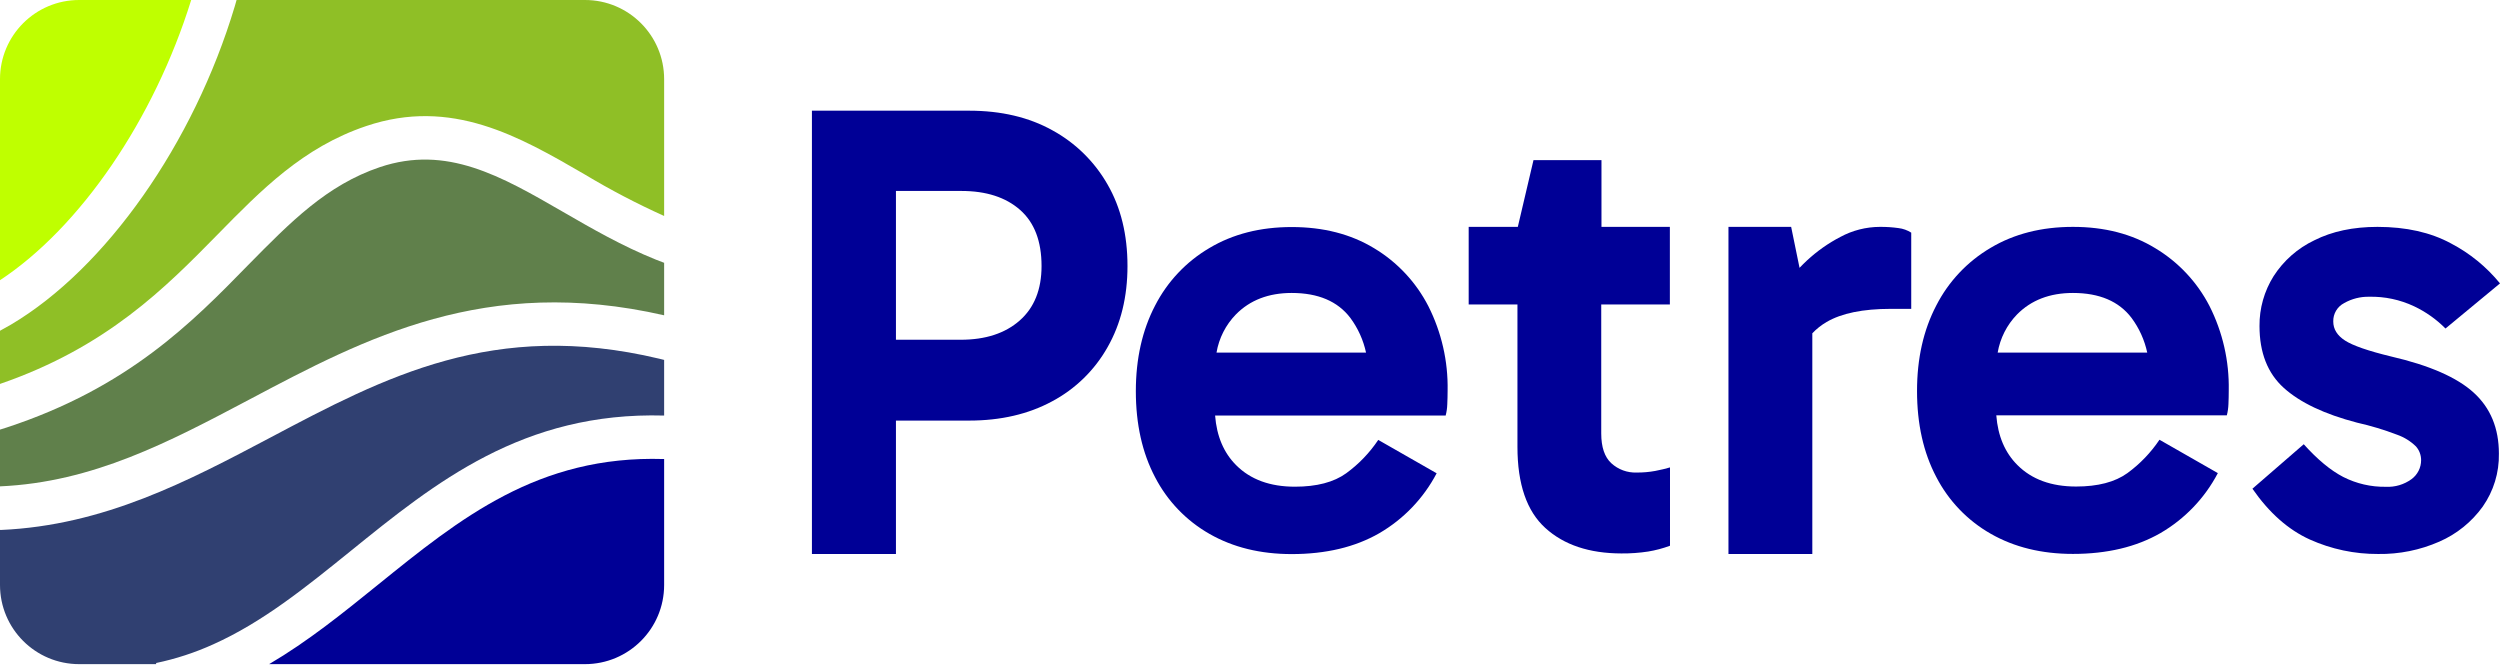
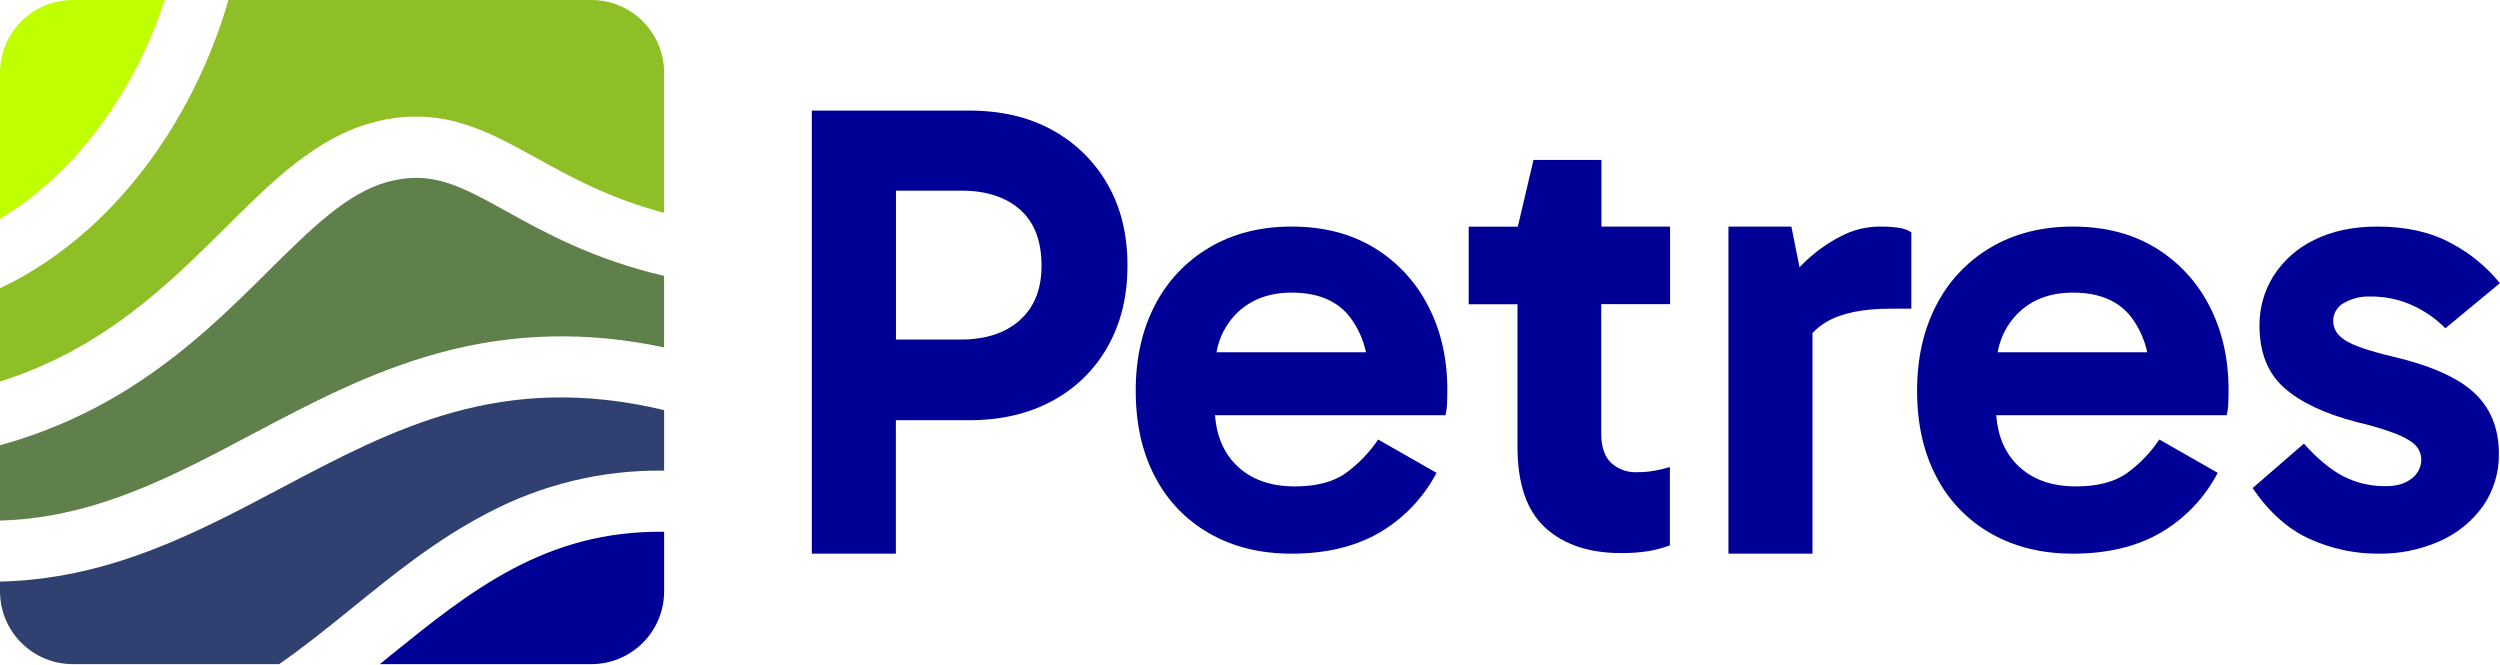
- <svg xmlns="http://www.w3.org/2000/svg" viewBox="0 0 745.33 198">
+ <svg xmlns="http://www.w3.org/2000/svg" viewBox="0 0 922.12 244.96">
  <defs>
    <clipPath id="a" transform="translate(0 0)">
-       <rect width="198" height="198" rx="23.6" fill="none" />
+       <rect width="244.96" height="244.96" rx="26.85" fill="none" />
    </clipPath>
  </defs>
-   <path d="M313.77,38.86Q303.26,33,288.91,33H242.06V165.16h25.05V125.39h21.8q14.14,0,24.76-5.74a41.1,41.1,0,0,0,16.54-16.16q5.93-10.41,5.93-24.18,0-14-5.93-24.29A42.21,42.21,0,0,0,313.77,38.86ZM304,95.56q-6.51,5.73-17.59,5.73H267.11V56.93h19.51q11.08,0,17.49,5.64t6.41,16.74Q310.52,89.82,304,95.56Z" transform="translate(0 0)" fill="#000096" />
-   <path d="M409.66,74q-10.43-6.32-24.57-6.31-14,0-24.47,6.22a42.28,42.28,0,0,0-16.26,17.21q-5.73,11-5.73,25.52,0,14.73,5.73,25.62a41.2,41.2,0,0,0,16.26,16.93q10.5,6,24.47,6,15.3,0,26.1-6.21a44.67,44.67,0,0,0,17.12-17.88l-17.41-9.95a39.25,39.25,0,0,1-9.56,9.95q-5.54,4-15.29,4-11.1,0-17.5-6.4-5.57-5.56-6.29-14.82H431a15.07,15.07,0,0,0,.48-3.35c.06-1.34.1-2.71.1-4.11a53.6,53.6,0,0,0-5.74-25.14A43.15,43.15,0,0,0,409.66,74ZM385.09,87.34q11.85,0,17.5,7.45a27,27,0,0,1,4.67,10.33H362.68a21.47,21.47,0,0,1,5.78-11.38Q374.76,87.34,385.09,87.34Z" transform="translate(0 0)" fill="#000096" />
-   <path d="M477.45,47.75H457.18l-4.67,19.89H437.86V90.78H452.4v42.45q0,16.64,8.32,24.19T483.37,165a49.67,49.67,0,0,0,8-.57,34.92,34.92,0,0,0,6.51-1.73V139.35c-1.28.38-2.75.73-4.4,1.05a29.43,29.43,0,0,1-5.55.48,10.61,10.61,0,0,1-7.55-2.78c-2-1.84-3-4.81-3-8.89V90.78h20.46V67.64H477.45Z" transform="translate(0 0)" fill="#000096" />
-   <path d="M560.43,67.64a24.92,24.92,0,0,0-11.76,3,45.5,45.5,0,0,0-9.94,7c-.8.75-1.54,1.49-2.23,2.21L534,67.64H515.31v97.52h25V99.36A19.46,19.46,0,0,1,544.56,96q6.69-3.92,19.12-3.92h6.12V69.36A9.1,9.1,0,0,0,566,68,37.42,37.42,0,0,0,560.43,67.64Z" transform="translate(0 0)" fill="#000096" />
-   <path d="M642.56,74Q632.14,67.63,618,67.64q-14,0-24.48,6.22a42.26,42.26,0,0,0-16.25,17.21q-5.75,11-5.74,25.52,0,14.73,5.74,25.62a41.18,41.18,0,0,0,16.25,16.93q10.51,6,24.48,6,15.28,0,26.1-6.21a44.64,44.64,0,0,0,17.11-17.88l-17.4-9.95a39.59,39.59,0,0,1-9.56,9.95q-5.55,4-15.3,4-11.09,0-17.49-6.4-5.58-5.56-6.3-14.82h68.73a15.68,15.68,0,0,0,.48-3.35q.09-2,.09-4.11a53.48,53.48,0,0,0-5.74-25.14A43.19,43.19,0,0,0,642.56,74ZM618,87.34q11.85,0,17.49,7.45a26.83,26.83,0,0,1,4.67,10.33H595.57a21.54,21.54,0,0,1,5.78-11.38Q607.67,87.34,618,87.34Z" transform="translate(0 0)" fill="#000096" />
-   <path d="M737.49,117.06q-7.46-6.81-24.66-10.79-10.14-2.46-13.68-4.73c-2.36-1.52-3.53-3.41-3.53-5.68a6,6,0,0,1,3.25-5.5,14.53,14.53,0,0,1,7.45-1.89,29.87,29.87,0,0,1,13.39,2.84,33.16,33.16,0,0,1,9.37,6.63l16.25-13.45A46.94,46.94,0,0,0,730.7,72.56q-9.08-4.92-21.89-4.92-10.9,0-18.83,4a29.54,29.54,0,0,0-12.15,10.7,27.47,27.47,0,0,0-4.2,14.86q0,11.92,7.26,18.46T702.69,126a87.1,87.1,0,0,1,11.95,3.6,15.25,15.25,0,0,1,5.64,3.5,6.15,6.15,0,0,1,1.53,4.08,7,7,0,0,1-2.87,5.68,12,12,0,0,1-7.64,2.27,27.1,27.1,0,0,1-12.72-2.94q-5.64-2.93-11.76-9.75l-15.3,13.26q7.47,10.78,17.12,15.15A49,49,0,0,0,709,165.16a43.67,43.67,0,0,0,18.26-3.69,31.33,31.33,0,0,0,12.91-10.42A26.61,26.61,0,0,0,745,135.24Q745,123.89,737.49,117.06Z" transform="translate(0 0)" fill="#000096" />
  <g clip-path="url(#a)">
-     <path d="M112.66,174.35c-10.27,8.31-20.81,16.83-32.42,23.65H198V136.85h-.19C160.43,135.72,137.22,154.49,112.66,174.35Z" transform="translate(0 0)" fill="#000096" />
-     <path d="M63.57,192.1c14.75-6.62,27.47-16.92,40.95-27.81,25.27-20.45,51.4-41.58,93.48-40.4V107.3c-.5-.13-1-.26-1.5-.37-49.3-11.73-81.71,5.42-116,23.58C56.18,143.36,31.06,156.65.27,158H0V198H46.58l-.06-.33A81.8,81.8,0,0,0,63.57,192.1Z" transform="translate(0 0)" fill="#304071" />
-     <path d="M198,94V78.35c-.8-.3-1.61-.6-2.42-.93-10.09-4.06-19.07-9.25-27.74-14.26-18.61-10.75-34.68-20-54.56-13.34C97.42,55.16,86.59,66.22,74,79,57.27,96.13,38.26,115.53,2,127.45l-2,.63V145c27.73-1.23,50.41-13.23,74.42-25.93C109,100.75,144.79,81.85,198,94Z" transform="translate(0 0)" fill="#60804b" />
-     <path d="M64.79,70c13.14-13.4,25.55-26.07,44.36-32.41C134.58,29,154.78,40.66,174.32,52A226.71,226.71,0,0,0,198,64.39V0H70.53c-.18.62-.34,1.24-.53,1.86C57.74,42.79,31.56,80,3.3,96.76,2.2,97.41,1.1,98,0,98.61v15.85C31.94,103.46,49.38,85.68,64.79,70Z" transform="translate(0 0)" fill="#8fbf26" />
-     <path d="M57,0H0V83.54C23.93,67.76,45.94,35.61,57,0Z" transform="translate(0 0)" fill="#bfff00" />
+     <path d="M137.13,45.3a58.76,58.76,0,0,1,33.33.25c9.45,2.81,18.22,7.66,27.52,12.8,12.32,6.82,26.69,14.77,47,20.17V0H84.26A192.72,192.72,0,0,1,61.07,50.94C44.76,76.09,23.9,94.94,0,106.35v34.38C38.13,128.64,61.74,105.21,83.16,84,100.3,66.93,116.49,50.86,137.13,45.3Z" transform="translate(0 0)" fill="#8fbf26" />
+     <path d="M60.78,0H0V80.76C29.55,62.86,50.3,31.89,60.78,0Z" transform="translate(0 0)" fill="#bfff00" />
+     <path d="M143.9,241.87,140.07,245H245V196.14C201.15,195.56,173.33,218.07,143.9,241.87Z" transform="translate(0 0)" fill="#000096" />
+     <path d="M93,160.16c21.38-11.31,43.48-23,68.7-29.91,27.29-7.48,54.58-8.18,83.25-2.11V101.76c-26.1-6.09-43.91-15.94-57.9-23.68-17.34-9.59-27.81-15.38-44.06-11-14.87,4-28.35,17.38-44,32.88-14.26,14.16-30.44,30.21-51.85,43.56A177.61,177.61,0,0,1,0,164.23V192l2-.06C35.73,190.47,63.55,175.75,93,160.16Z" transform="translate(0 0)" fill="#60804b" />
+     <path d="M179.85,189.24A135.18,135.18,0,0,1,245,173.59V151.25l-.14,0C185,137,145.45,157.93,103.56,180.09c-30.38,16.08-61.79,32.7-100.62,34.33q-1.47.06-2.94.09V245H102.91c9-6.23,17.77-13.31,26.81-20.62C145.16,211.85,161.12,198.93,179.85,189.24Z" transform="translate(0 0)" fill="#304071" />
  </g>
+   <path d="M388.19,48q-13-7.22-30.75-7.21h-58V204.22h31V155h27q17.51,0,30.63-7.1a50.89,50.89,0,0,0,20.47-20Q415.86,115,415.87,98q0-17.27-7.33-30A52.35,52.35,0,0,0,388.19,48Zm-12.06,70.15q-8.06,7.1-21.77,7.09H330.47V70.32H354.6q13.71,0,21.64,7T384.17,98Q384.17,111,376.13,118.11Z" transform="translate(0 0)" fill="#000096" />
+   <path d="M506.83,91.37q-12.9-7.8-30.4-7.8-17.26,0-30.28,7.68A52.4,52.4,0,0,0,426,112.55q-7.1,13.61-7.09,31.58,0,18.21,7.09,31.7a50.91,50.91,0,0,0,20.11,20.93q13,7.45,30.28,7.46,18.93,0,32.29-7.69a55.18,55.18,0,0,0,21.18-22.12l-21.53-12.3a48.83,48.83,0,0,1-11.83,12.3q-6.87,5-18.93,5-13.71,0-21.64-7.93-6.9-6.88-7.79-18.33h85a19,19,0,0,0,.59-4.14c.08-1.66.12-3.35.12-5.09q0-17.5-7.1-31.11A53.51,53.51,0,0,0,506.83,91.37Zm-30.4,16.56q14.67,0,21.65,9.23a33.16,33.16,0,0,1,5.77,12.77H448.7a26.61,26.61,0,0,1,7.15-14.07Q463.65,107.94,476.43,107.93Z" transform="translate(0 0)" fill="#000096" />
+   <path d="M590.69,59H565.62l-5.78,24.61H541.72v28.62h18v52.52q0,20.58,10.29,29.93T598,204a61.47,61.47,0,0,0,9.93-.71,42.63,42.63,0,0,0,8-2.13V172.28a55.84,55.84,0,0,1-5.45,1.3,36,36,0,0,1-6.86.59,13.11,13.11,0,0,1-9.34-3.43q-3.68-3.42-3.67-11V112.19H616V83.57H590.69Z" transform="translate(0 0)" fill="#000096" />
+   <path d="M693.36,83.57a30.91,30.91,0,0,0-14.55,3.66,56.6,56.6,0,0,0-12.3,8.64c-1,.92-1.91,1.83-2.76,2.72l-3-15H637.53V204.22h31v-81.4a23.72,23.72,0,0,1,5.21-4.12q8.28-4.85,23.65-4.85H705V85.7A11.06,11.06,0,0,0,700.22,84,44.81,44.81,0,0,0,693.36,83.57Z" transform="translate(0 0)" fill="#000096" />
+   <path d="M795,91.37q-12.9-7.8-30.4-7.8-17.28,0-30.28,7.68a52.33,52.33,0,0,0-20.11,21.3q-7.09,13.61-7.1,31.58,0,18.21,7.1,31.7a50.84,50.84,0,0,0,20.11,20.93q13,7.45,30.28,7.46,18.91,0,32.29-7.69A55.09,55.09,0,0,0,818,174.41l-21.53-12.3a48.79,48.79,0,0,1-11.82,12.3q-6.87,5-18.93,5-13.72,0-21.65-7.93-6.89-6.88-7.78-18.33h85a18.93,18.93,0,0,0,.6-4.14c.07-1.66.11-3.35.11-5.09q0-17.5-7.09-31.11A53.51,53.51,0,0,0,795,91.37Zm-30.4,16.56q14.67,0,21.64,9.23A33.32,33.32,0,0,1,792,129.93H736.84A26.54,26.54,0,0,1,744,115.86Q751.79,107.94,764.57,107.93Z" transform="translate(0 0)" fill="#000096" />
+   <path d="M912.42,144.71q-9.23-8.43-30.52-13.35-12.54-3-16.91-5.86c-2.92-1.87-4.38-4.22-4.38-7a7.43,7.43,0,0,1,4-6.79,18,18,0,0,1,9.22-2.34,36.91,36.91,0,0,1,16.56,3.51,41.27,41.27,0,0,1,11.59,8.2l20.11-16.63A57.84,57.84,0,0,0,904,89.66q-11.24-6.09-27.08-6.09-13.49,0-23.31,4.92a36.52,36.52,0,0,0-15,13.23,34,34,0,0,0-5.2,18.39q0,14.76,9,22.84t27,12.77a107.77,107.77,0,0,1,14.78,4.45q5.08,2.12,7,4.34a7.56,7.56,0,0,1,1.89,5,8.6,8.6,0,0,1-3.55,7q-3.54,2.82-9.46,2.81a33.46,33.46,0,0,1-15.73-3.63q-7-3.63-14.55-12.06l-18.92,16.4Q840,193.44,852,198.83a60.59,60.59,0,0,0,25.19,5.39,54.08,54.08,0,0,0,22.59-4.57,38.77,38.77,0,0,0,16-12.89,32.88,32.88,0,0,0,5.92-19.56Q921.65,153.15,912.42,144.71Z" transform="translate(0 0)" fill="#000096" />
</svg>
